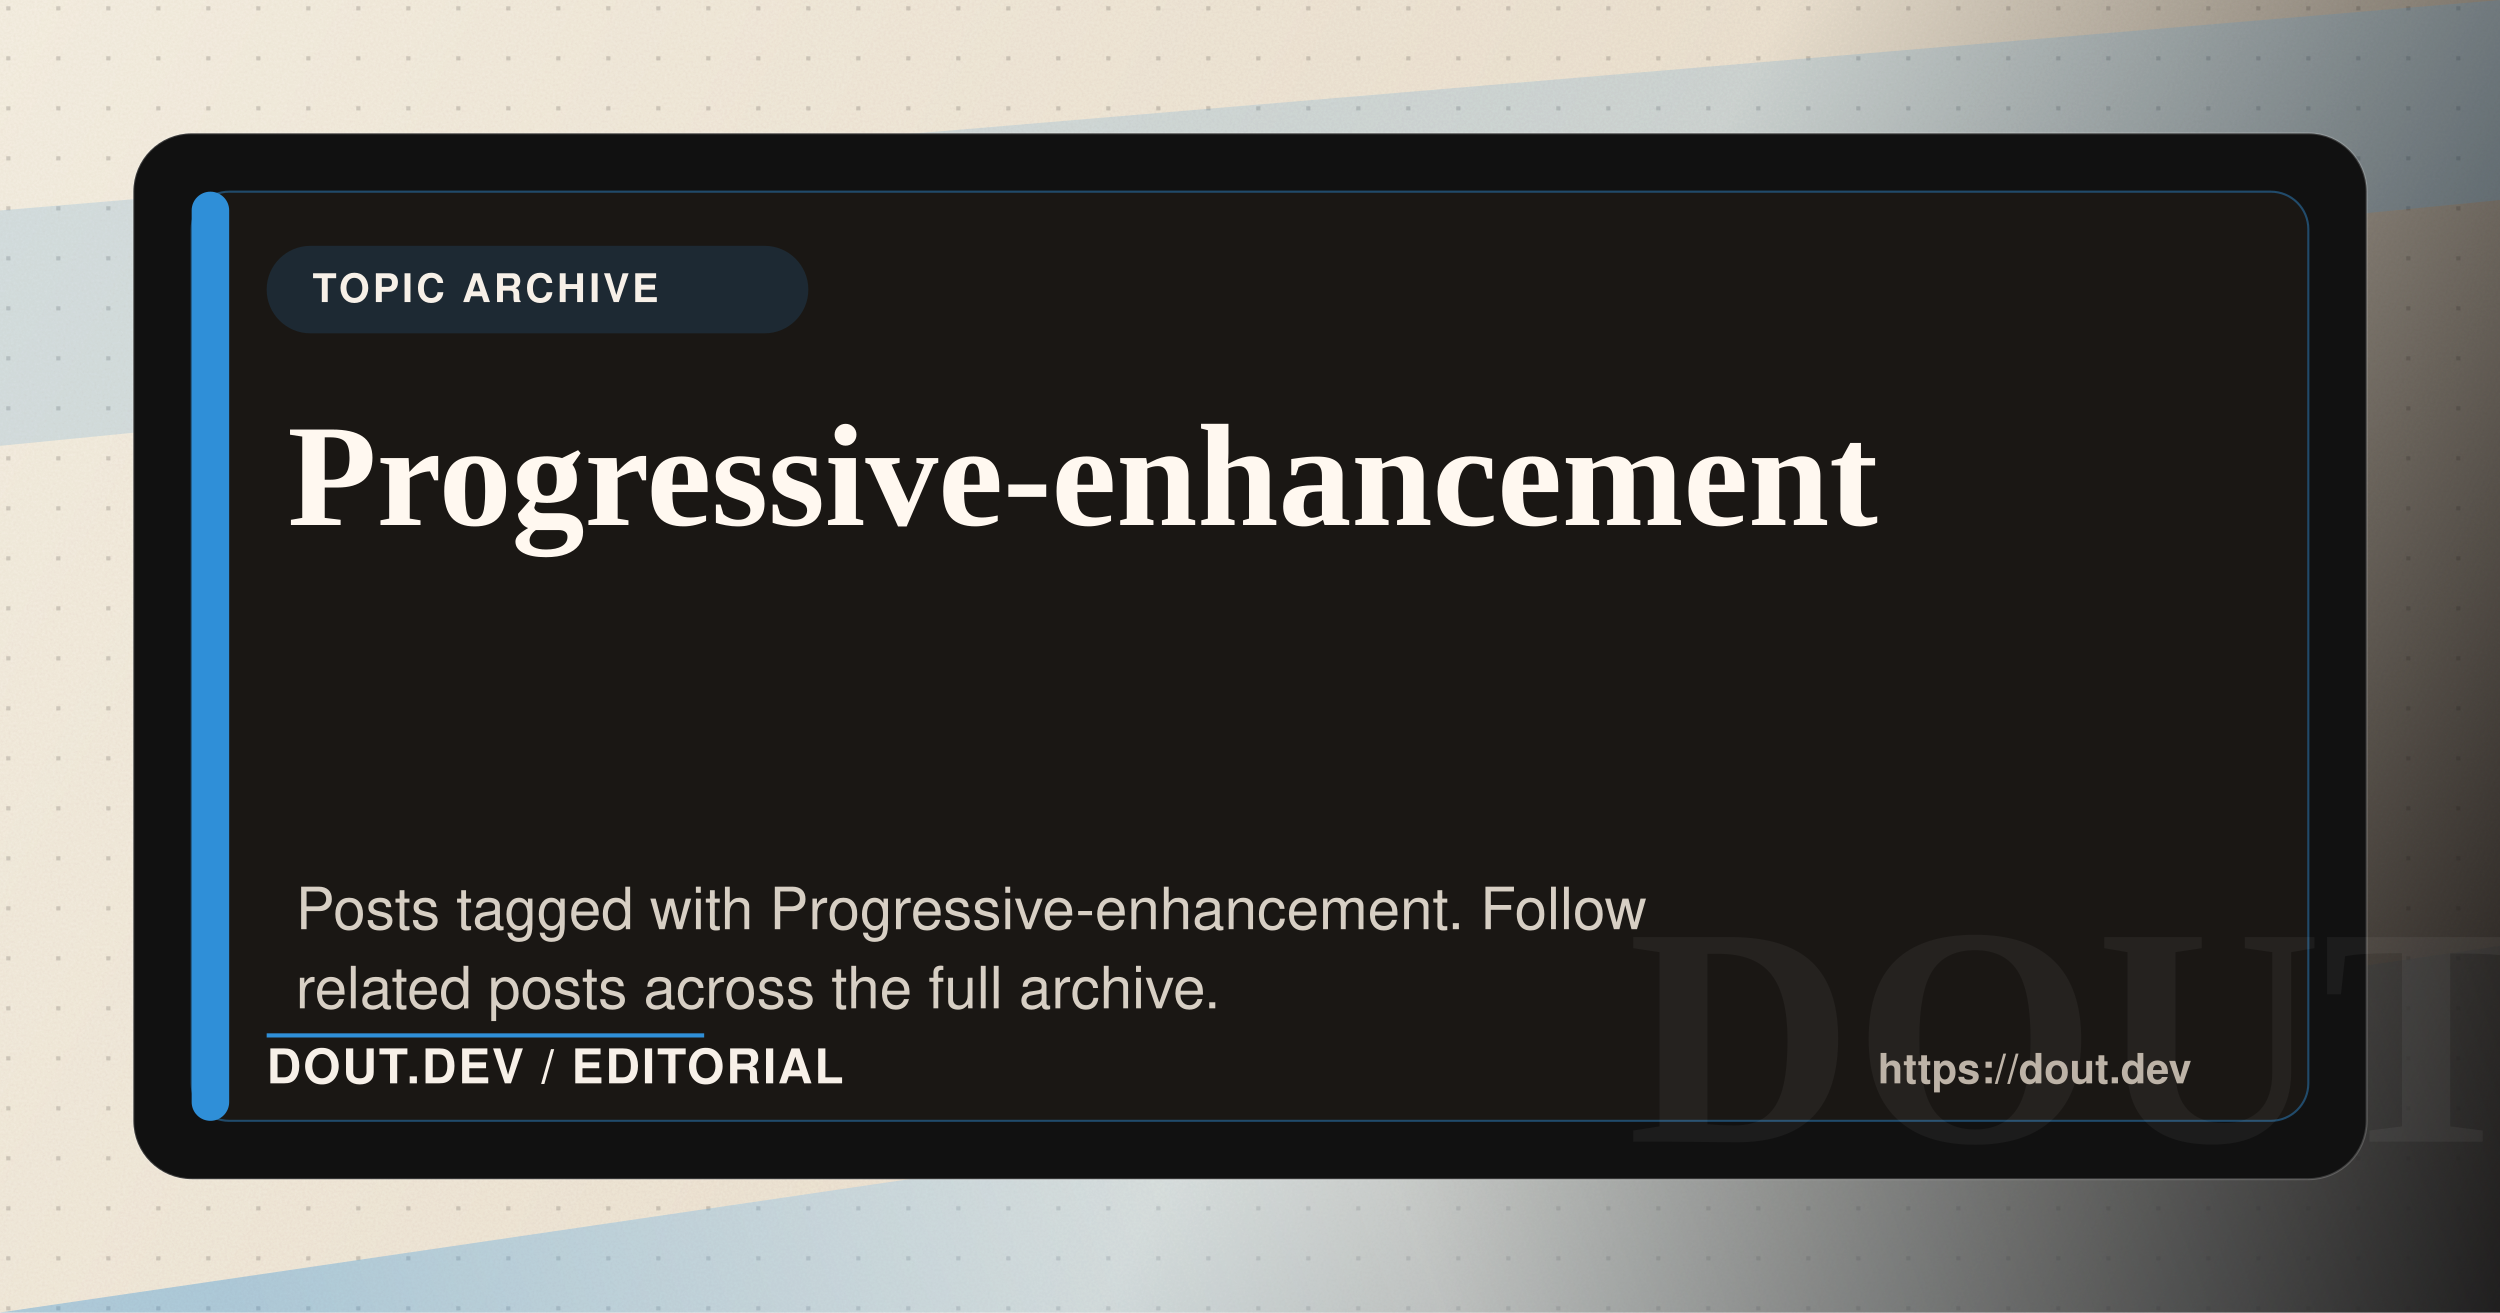
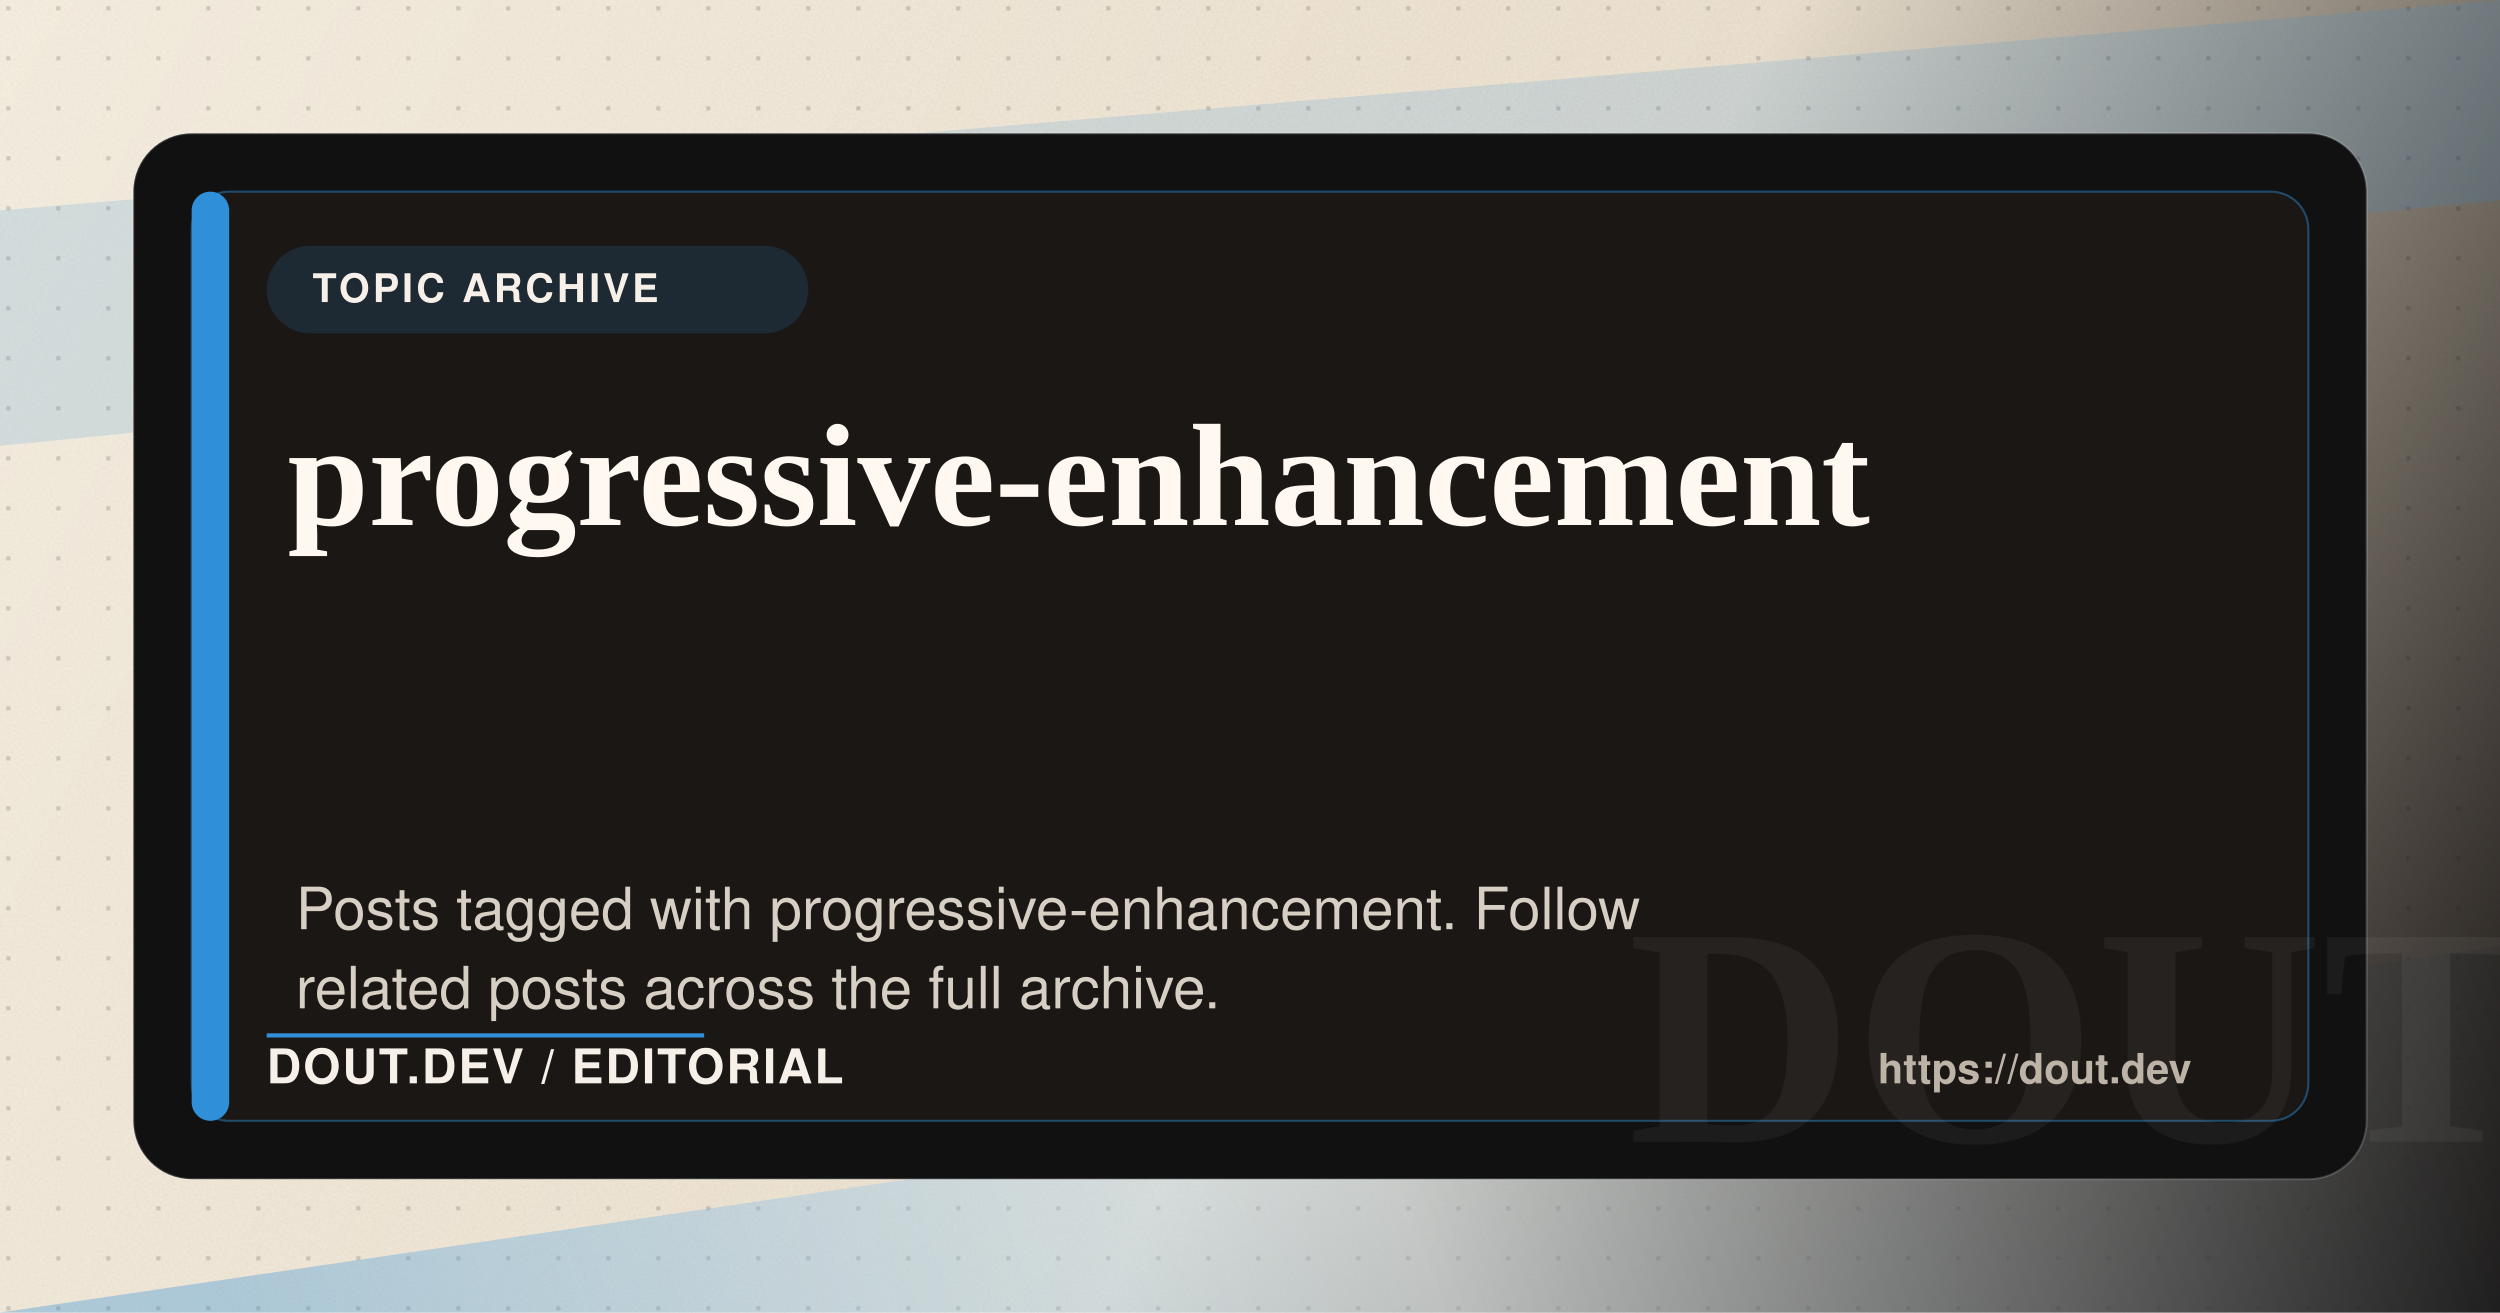
<svg xmlns="http://www.w3.org/2000/svg" width="1200" height="630" viewBox="0 0 1200 630" fill="none">
  <defs>
    <filter id="paperTexture" x="0" y="0" width="100%" height="100%" color-interpolation-filters="sRGB">
      <feTurbulence type="fractalNoise" baseFrequency="0.8" numOctaves="3" seed="17" result="noise" />
      <feColorMatrix in="noise" type="matrix" values="0 0 0 0 0.52 0 0 0 0 0.48 0 0 0 0 0.42 0 0 0 0.08 0" />
      <feBlend in="SourceGraphic" mode="multiply" />
    </filter>
    <linearGradient id="paper" x1="0" y1="0" x2="1200" y2="630" gradientUnits="userSpaceOnUse">
      <stop stop-color="#F6EFE2" />
      <stop offset="0.56" stop-color="#ECE2D1" />
      <stop offset="1" stop-color="#15110F" />
    </linearGradient>
    <linearGradient id="accentSweep" x1="72" y1="520" x2="1128" y2="120" gradientUnits="userSpaceOnUse">
      <stop stop-color="#2f8fd8" />
      <stop offset="0.48" stop-color="#cfeaff" />
      <stop offset="1" stop-color="#111111" />
    </linearGradient>
    <pattern id="dotGrid" width="24" height="24" patternUnits="userSpaceOnUse">
      <rect x="3" y="3" width="2" height="2" fill="#16120F" fill-opacity="0.16" />
    </pattern>
  </defs>
  <rect width="1200" height="630" fill="url(#paper)" filter="url(#paperTexture)" />
  <rect width="1200" height="630" fill="url(#dotGrid)" />
  <path d="M0 630 L1200 454 L1200 630 Z" fill="url(#accentSweep)" opacity="0.34" />
  <path d="M0 101 L1200 0 L1200 96 L0 214 Z" fill="#2f8fd8" opacity="0.16" />
  <rect x="64" y="64" width="1072" height="502" rx="28" fill="#111111" stroke="#FFFFFF" stroke-opacity="0.18" />
  <rect x="92" y="92" width="1016" height="446" rx="18" fill="#1A1714" stroke="#2f8fd8" stroke-opacity="0.45" />
  <rect x="92" y="92" width="18" height="446" rx="9" fill="#2f8fd8" />
  <rect x="128" y="118" width="260" height="42" rx="21" ry="21" fill="#2f8fd8" fill-opacity="0.16" />
  <text x="150" y="145" fill="#F7F0E8" font-family="Avenir Next, Segoe UI, Helvetica, Arial, sans-serif" font-size="19" font-weight="800" letter-spacing="0.08em">TOPIC ARCHIVE</text>
  <text x="998" y="548" text-anchor="middle" fill="#FFFFFF" fill-opacity="0.05" font-family="Georgia, Times New Roman, serif" font-size="150" font-weight="700" letter-spacing="0">DOUT</text>
  <text x="138" y="252" fill="#FFF8F0" font-family="Georgia, Times New Roman, serif" font-size="70" font-weight="700" letter-spacing="0">
-     <tspan x="138" dy="0">Progressive-enhancement</tspan>
+     <tspan x="138" dy="0">progressive-enhancement</tspan>
  </text>
  <text x="142" y="446" fill="#D7CFC4" font-family="Avenir Next, Segoe UI, Helvetica, Arial, sans-serif" font-size="28" font-weight="500" letter-spacing="0">
-     <tspan x="142" dy="0">Posts tagged with Progressive-enhancement. Follow</tspan>
+     <tspan x="142" dy="0">Posts tagged with progressive-enhancement. Follow</tspan>
    <tspan x="142" dy="38">related posts across the full archive.</tspan>
  </text>
  <rect x="128" y="496" width="210" height="2" fill="#2f8fd8" />
  <text x="128" y="520" fill="#F7F0E8" font-family="Avenir Next, Segoe UI, Helvetica, Arial, sans-serif" font-size="23" font-weight="800" letter-spacing="0.04em">DOUT.DEV / EDITORIAL</text>
  <text x="1052" y="520" text-anchor="end" fill="#BDB3A7" font-family="Avenir Next, Segoe UI, Helvetica, Arial, sans-serif" font-size="20" font-weight="600" letter-spacing="0">https://dout.dev</text>
</svg>
